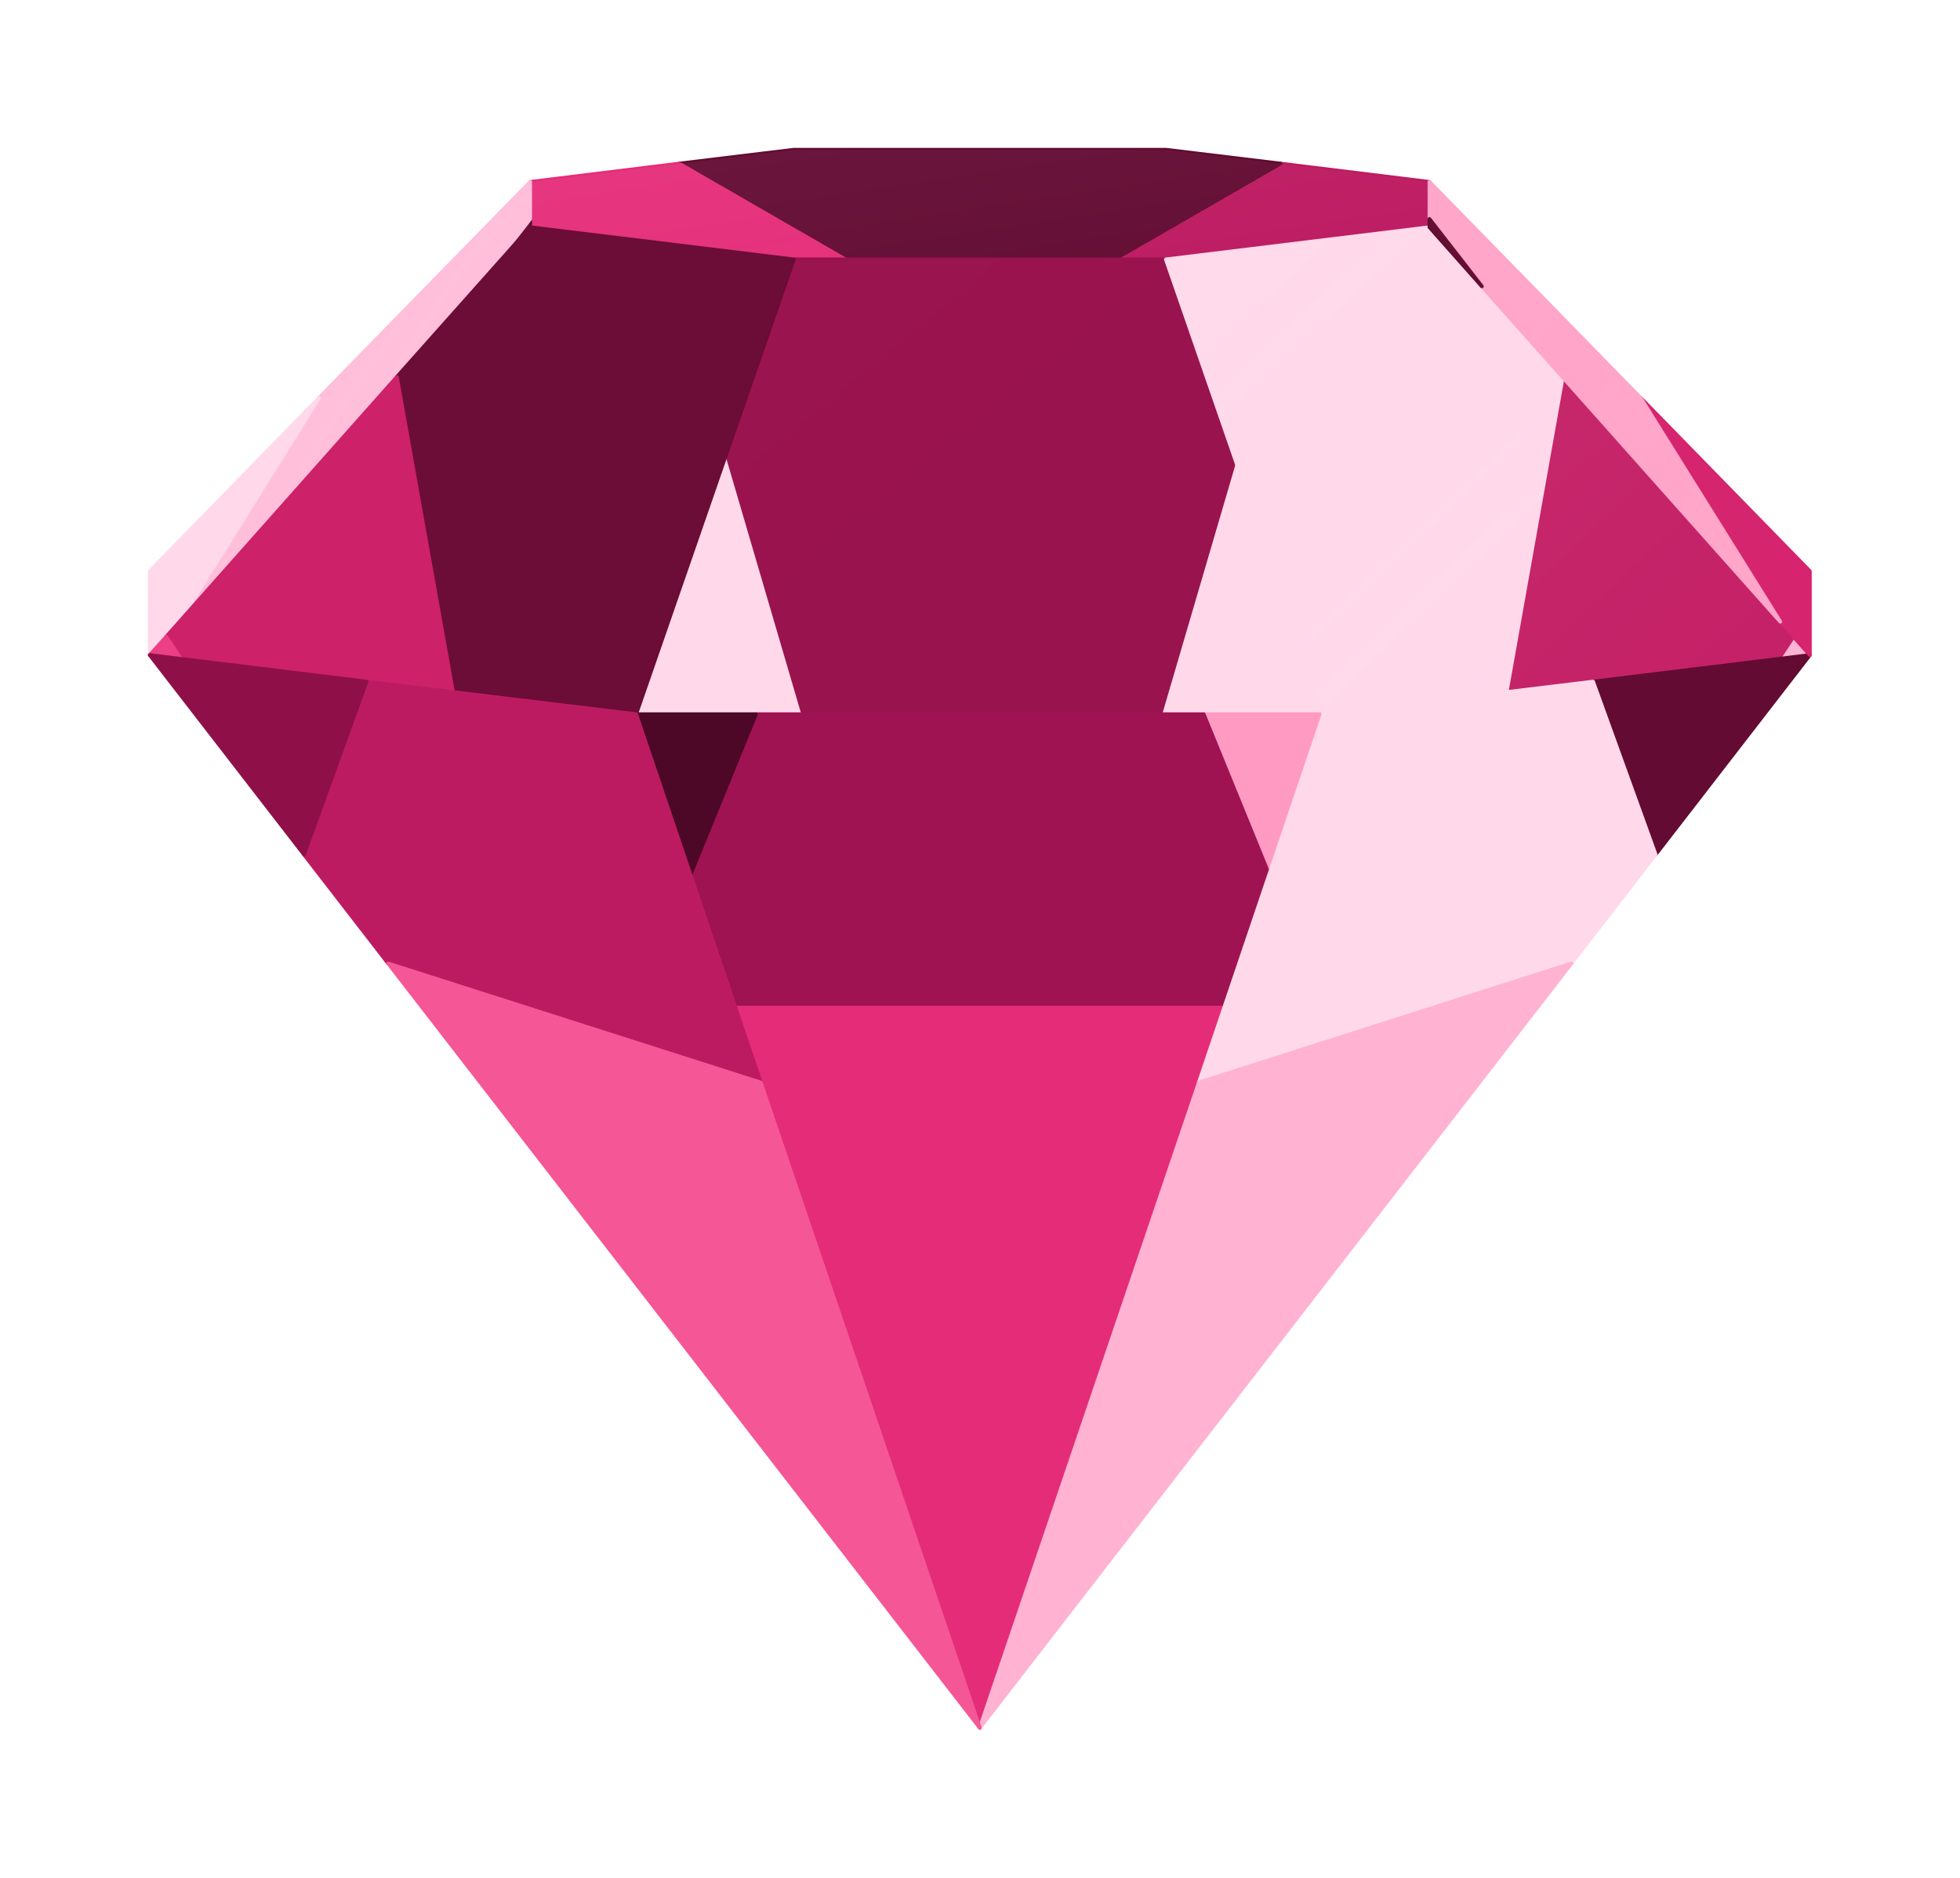
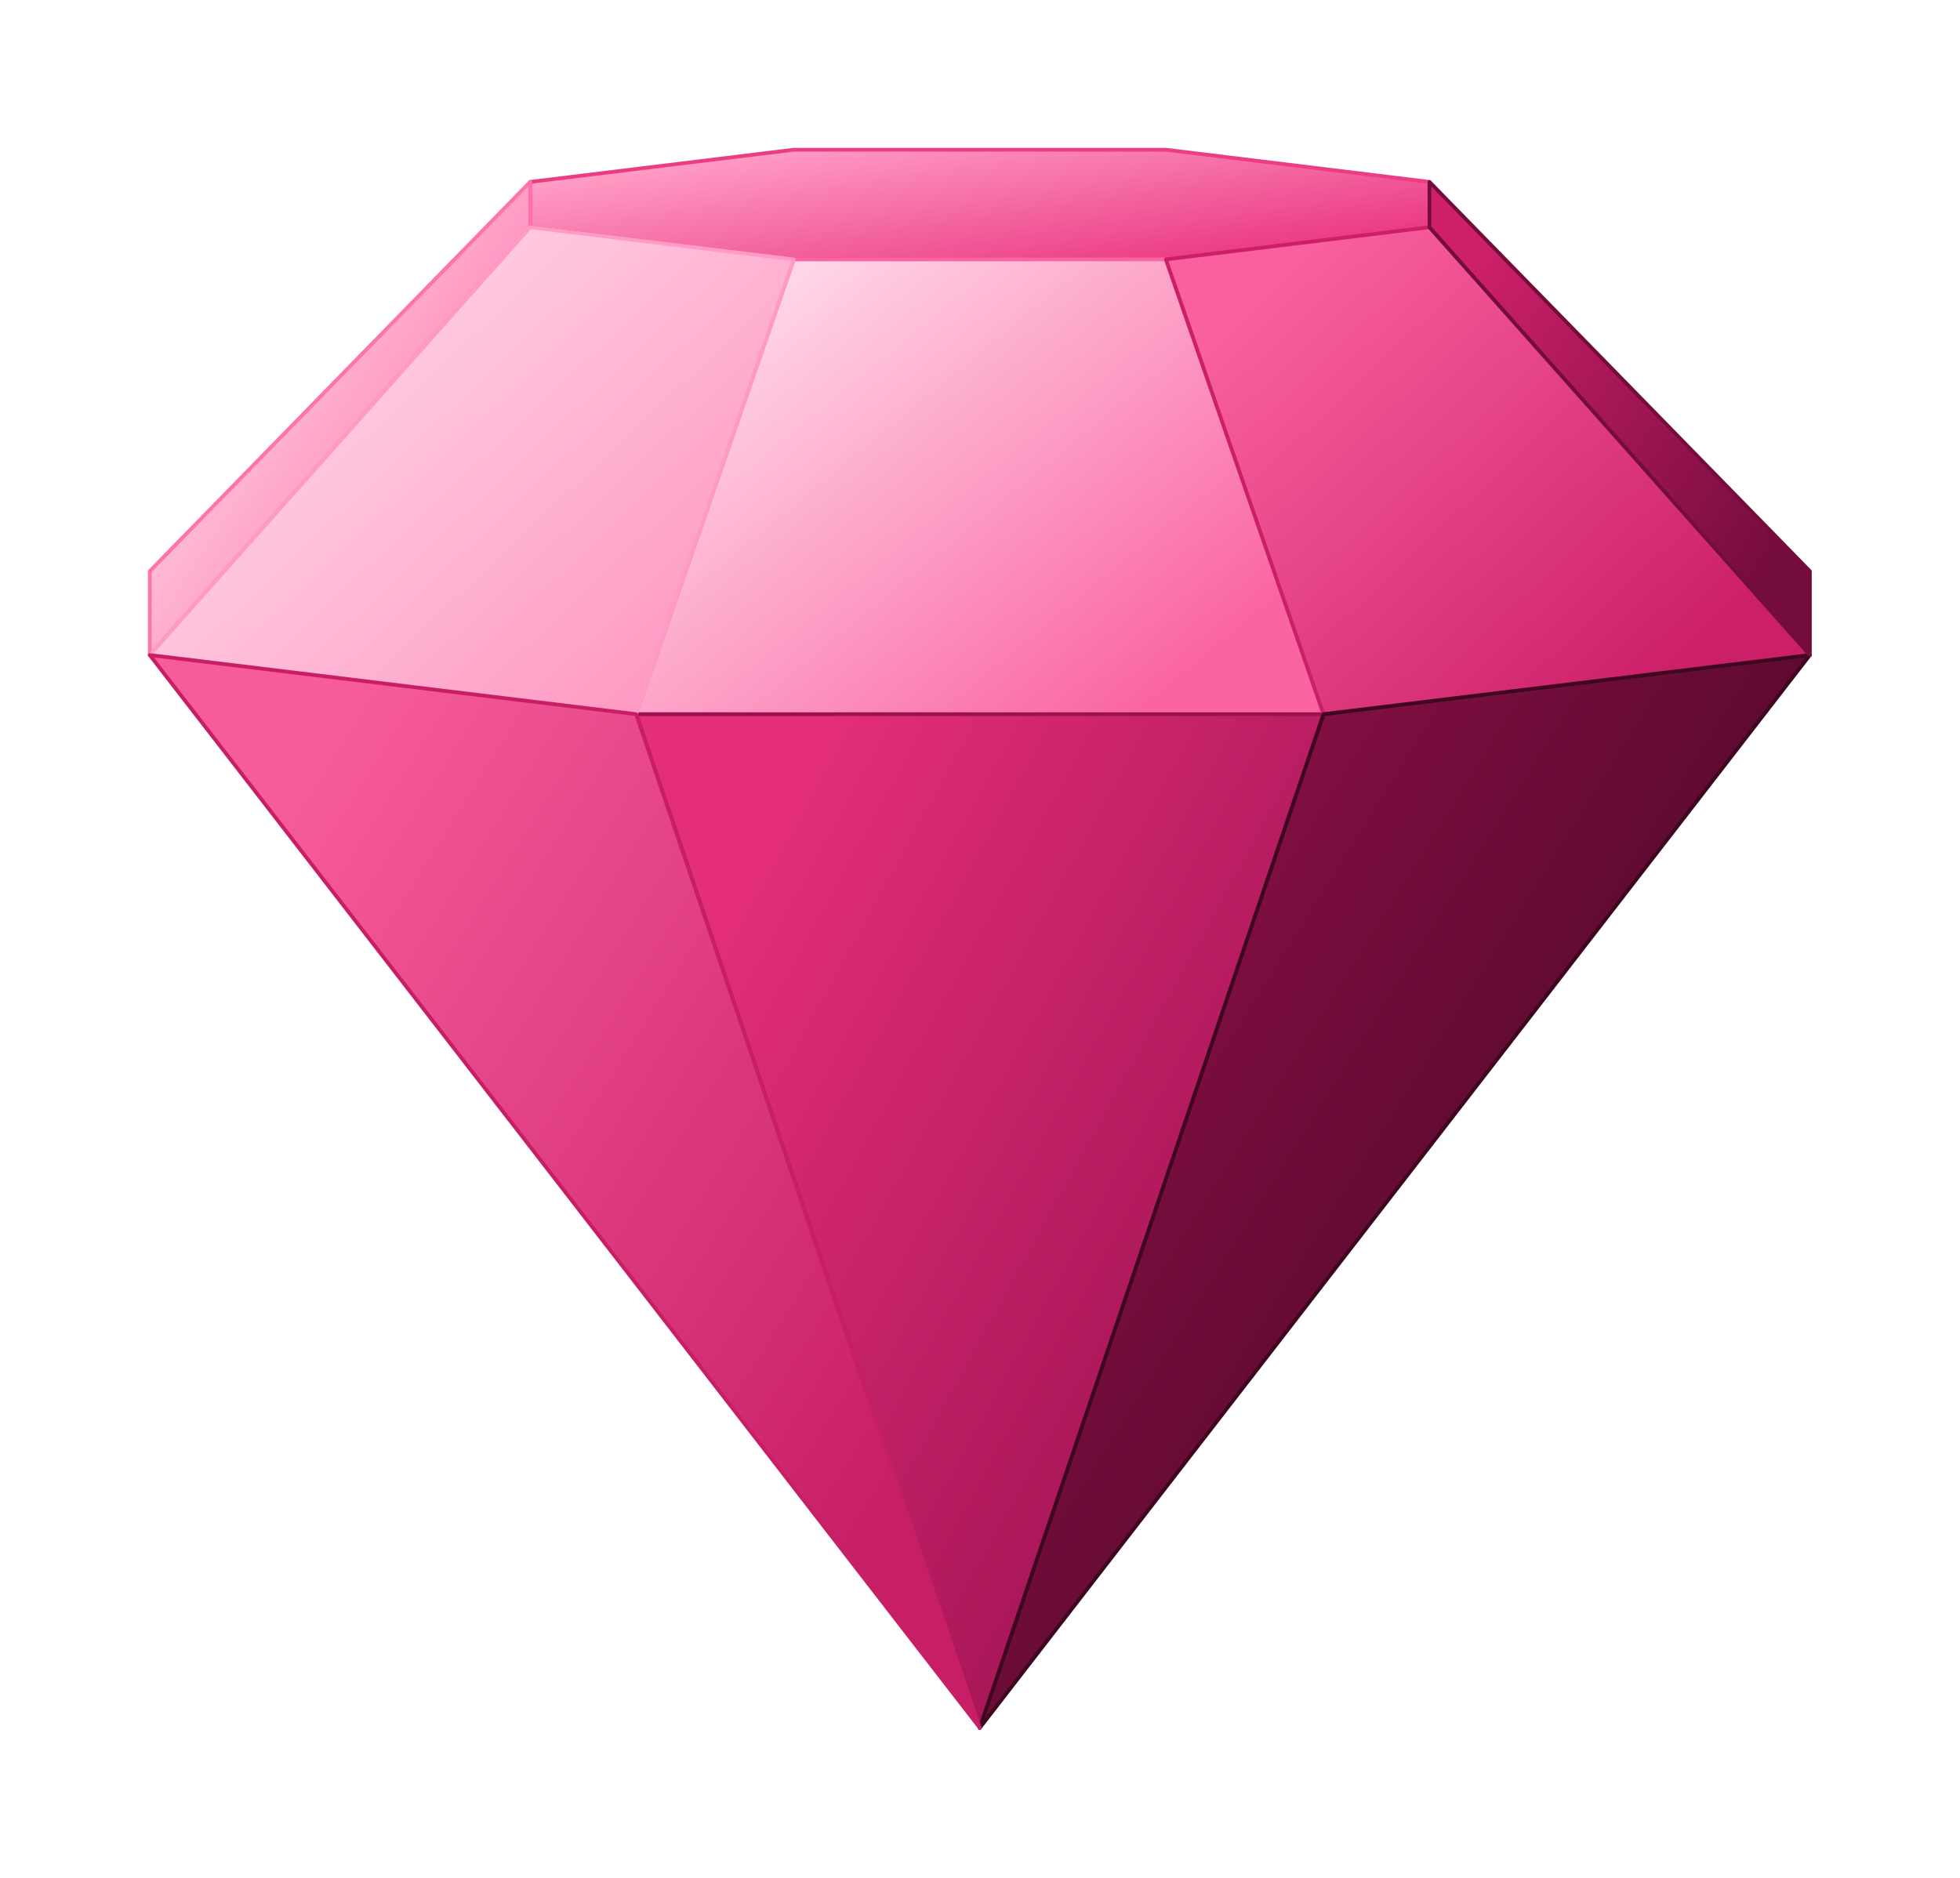
<svg xmlns="http://www.w3.org/2000/svg" viewBox="-261.7 -250.8 523.5 501.6">
  <defs>
-     <style>.gem-p{fill:currentColor;stroke:currentColor;stroke-width:1px;stroke-linejoin:round;vector-effect:non-scaling-stroke}</style>
+     <linearGradient id="gem-g0" x1="0.111" y1="0.186" x2="0.889" y2="0.814">
+       <stop offset="0" stop-color="#ff9cc4" />
+       <stop offset="1" stop-color="#eb3c84" />
+     </linearGradient>
    <path id="gem-f0" stroke-width="1" stroke-linejoin="round" vector-effect="non-scaling-stroke" d="M49.7 -181.5 L120.1 -190.1 L120.1 -202.2 L49.7 -210.8 L-49.7 -210.8 L-120.1 -202.2 L-120.1 -190.1 L-49.7 -181.5 Z" />
+     <linearGradient id="gem-g1" x1="0.111" y1="0.186" x2="0.889" y2="0.814">
+       <stop offset="0" stop-color="#ffd5e8" />
+       <stop offset="1" stop-color="#fa64a0" />
+     </linearGradient>
    <path id="gem-f1" stroke-width="1" stroke-linejoin="round" vector-effect="non-scaling-stroke" d="M-49.7 -181.5 L49.7 -181.5 L91.8 -60 L-91.8 -60 Z" />
+     <linearGradient id="gem-g2" x1="0.111" y1="0.186" x2="0.889" y2="0.814">
+       <stop offset="0" stop-color="#e52e7a" />
+       <stop offset="1" stop-color="#9b1250" />
+     </linearGradient>
    <path id="gem-f2" stroke-width="1" stroke-linejoin="round" vector-effect="non-scaling-stroke" d="M-91.8 -60 L91.8 -60 L0 210.8 Z" />
+     <linearGradient id="gem-g3" x1="0.111" y1="0.186" x2="0.889" y2="0.814">
+       <stop offset="0" stop-color="#f9609d" />
+       <stop offset="1" stop-color="#cb1f68" />
+     </linearGradient>
    <path id="gem-f3" stroke-width="1" stroke-linejoin="round" vector-effect="non-scaling-stroke" d="M49.7 -181.5 L120.1 -190.1 L221.7 -75.8 L91.8 -60 Z" />
+     <linearGradient id="gem-g4" x1="0.111" y1="0.186" x2="0.889" y2="0.814">
+       <stop offset="0" stop-color="#8c1048" />
+       <stop offset="1" stop-color="#3e061f" />
+     </linearGradient>
    <path id="gem-f4" stroke-width="1" stroke-linejoin="round" vector-effect="non-scaling-stroke" d="M91.8 -60 L221.7 -75.8 L0 210.8 Z" />
+     <linearGradient id="gem-g5" x1="0.111" y1="0.186" x2="0.889" y2="0.814">
+       <stop offset="0" stop-color="#cd2069" />
+       <stop offset="1" stop-color="#750d3c" />
+     </linearGradient>
    <path id="gem-f5" stroke-width="1" stroke-linejoin="round" vector-effect="non-scaling-stroke" d="M120.1 -190.1 L120.1 -202.2 L221.7 -98.2 L221.7 -75.8 Z" />
+     <linearGradient id="gem-g13" x1="0.111" y1="0.186" x2="0.889" y2="0.814">
+       <stop offset="0" stop-color="#ffd9ea" />
+       <stop offset="1" stop-color="#ff73ab" />
+     </linearGradient>
    <path id="gem-f13" stroke-width="1" stroke-linejoin="round" vector-effect="non-scaling-stroke" d="M-120.1 -202.2 L-120.1 -190.1 L-221.7 -75.8 L-221.7 -98.2 Z" />
+     <linearGradient id="gem-g15" x1="0.111" y1="0.186" x2="0.889" y2="0.814">
+       <stop offset="0" stop-color="#ffd9ea" />
+       <stop offset="1" stop-color="#ff9ac3" />
+     </linearGradient>
    <path id="gem-f15" stroke-width="1" stroke-linejoin="round" vector-effect="non-scaling-stroke" d="M-120.1 -190.1 L-49.7 -181.5 L-91.8 -60 L-221.7 -75.8 Z" />
+     <linearGradient id="gem-g16" x1="0.111" y1="0.186" x2="0.889" y2="0.814">
+       <stop offset="0" stop-color="#f75c9a" />
+       <stop offset="1" stop-color="#c71e66" />
+     </linearGradient>
    <path id="gem-f16" stroke-width="1" stroke-linejoin="round" vector-effect="non-scaling-stroke" d="M-221.7 -75.8 L-91.8 -60 L0 210.8 Z" />
-     <linearGradient id="gem-gloss" x1="0.111" y1="0.186" x2="0.889" y2="0.814">
-       <stop offset="0" stop-color="#ffd9ea" />
-       <stop offset="1" stop-color="#ffd9ea" stop-opacity="0.35" />
-     </linearGradient>
  </defs>
-   <path class="gem-p" color="#bd1b61" d="M49.7 -181.5 120.1 -190.1 120.1 -202.2 80.3 -207.1 35.9 -181.5Z" />
-   <path class="gem-p" color="#620b32" d="M35.9 -181.5 80.3 -207.1 49.7 -210.8 -49.7 -210.8 -80.3 -207.1 -35.9 -181.5Z" />
-   <path class="gem-p" color="#e52d79" d="M-49.7 -181.5 -35.9 -181.5 -80.3 -207.1 -120.1 -202.2 -120.1 -190.1Z" />
-   <use href="#gem-f0" fill="url(#gem-gloss)" fill-opacity="0.052" />
+   <use href="#gem-f0" fill="url(#gem-g0)" stroke="url(#gem-g0)" />
  <use href="#gem-f0" fill="#ffd9ea" stroke="#ffd9ea" opacity="0">
    <animate attributeName="opacity" dur="4.4s" repeatCount="indefinite" additive="sum" calcMode="spline" keyTimes="0;0.077;0.143;0.208;1" keySplines="0 0 1 1;0.45 0 0.55 1;0.45 0 0.55 1;0 0 1 1" values="0;0;0.55;0;0" />
  </use>
-   <path class="gem-p" color="#ffd9ea" d="M91.8 -60 68.2 -128.2 48.2 -60Z" />
-   <path class="gem-p" color="#99124e" d="M48.2 -60 68.2 -128.2 49.7 -181.5 -49.7 -181.5 -68.2 -128.2 -48.2 -60Z" />
-   <path class="gem-p" color="#ffd9ea" d="M-91.8 -60 -48.2 -60 -68.2 -128.2Z" />
-   <use href="#gem-f1" fill="url(#gem-gloss)" fill-opacity="0.008" />
+   <use href="#gem-f1" fill="url(#gem-g1)" stroke="url(#gem-g1)" />
  <use href="#gem-f1" fill="#ffd9ea" stroke="#ffd9ea" opacity="0">
    <animate attributeName="opacity" dur="4.4s" repeatCount="indefinite" additive="sum" calcMode="spline" keyTimes="0;0.088;0.154;0.22;1" keySplines="0 0 1 1;0.45 0 0.55 1;0.45 0 0.55 1;0 0 1 1" values="0;0;0.55;0;0" />
  </use>
-   <path class="gem-p" color="#ff9ac3" d="M91.8 -60 59.8 -60 77.3 -17.1Z" />
-   <path class="gem-p" color="#9f1352" d="M77.3 -17.1 59.8 -60 -59.8 -60 -77.3 -17.1 -65.3 18.4 65.3 18.4Z" />
-   <path class="gem-p" color="#e42c78" d="M0 210.8 65.3 18.4 -65.3 18.4 0 210.8 0 210.8Z" />
-   <path class="gem-p" color="#4d0827" d="M-77.3 -17.1 -59.8 -60 -91.8 -60Z" />
+   <use href="#gem-f2" fill="url(#gem-g2)" stroke="url(#gem-g2)" />
  <use href="#gem-f2" fill="#ffd9ea" stroke="#ffd9ea" opacity="0">
    <animate attributeName="opacity" dur="4.4s" repeatCount="indefinite" additive="sum" calcMode="spline" keyTimes="0;0.111;0.177;0.242;1" keySplines="0 0 1 1;0.45 0 0.55 1;0.45 0 0.55 1;0 0 1 1" values="0;0;0.55;0;0" />
  </use>
-   <path class="gem-p" color="#ffb3d2" d="M221.7 -75.8 221.7 -75.8 221.7 -75.8 217.3 -80.7 213.4 -74.8Z" />
-   <path class="gem-p" color="#c31d64" d="M213.4 -74.8 217.3 -80.7 155.7 -150.1 140.7 -65.9Z" />
-   <path class="gem-p" color="#ffd9ea" d="M91.8 -60 140.7 -65.9 155.7 -150.1 120.1 -190.1 49.7 -181.5Z" />
-   <use href="#gem-f3" fill="url(#gem-gloss)" fill-opacity="0.072" />
+   <use href="#gem-f3" fill="url(#gem-g3)" stroke="url(#gem-g3)" />
  <use href="#gem-f3" fill="#ffd9ea" stroke="#ffd9ea" opacity="0">
    <animate attributeName="opacity" dur="4.4s" repeatCount="indefinite" additive="sum" calcMode="spline" keyTimes="0;0.138;0.203;0.269;1" keySplines="0 0 1 1;0.45 0 0.55 1;0.45 0 0.55 1;0 0 1 1" values="0;0;0.55;0;0" />
  </use>
-   <path class="gem-p" color="#640b33" d="M221.7 -75.8 163.8 -68.7 180.5 -22.5Z" />
-   <path class="gem-p" color="#ffd9ea" d="M180.5 -22.5 163.8 -68.7 91.8 -60 58.5 38.4 158 6.6Z" />
-   <path class="gem-p" color="#ffb2d1" d="M158 6.6 58.5 38.4 0 210.8 0 210.8Z" />
+   <use href="#gem-f4" fill="url(#gem-g4)" stroke="url(#gem-g4)" />
  <use href="#gem-f4" fill="#ffd9ea" stroke="#ffd9ea" opacity="0">
    <animate attributeName="opacity" dur="4.4s" repeatCount="indefinite" additive="sum" calcMode="spline" keyTimes="0;0.154;0.219;0.285;1" keySplines="0 0 1 1;0.45 0 0.55 1;0.45 0 0.55 1;0 0 1 1" values="0;0;0.55;0;0" />
  </use>
-   <path class="gem-p" color="#d6236e" d="M221.7 -75.8 221.7 -98.2 221.7 -98.2 221.7 -98.2 176.5 -144.5 213.8 -84.7Z" />
-   <path class="gem-p" color="#ffa5c9" d="M213.8 -84.7 176.5 -144.5 120.1 -202.2 120.1 -192.3 134.1 -174.3Z" />
-   <path class="gem-p" color="#620b32" d="M134.1 -174.3 120.1 -192.3 120.1 -190.1Z" />
-   <use href="#gem-f5" fill="url(#gem-gloss)" fill-opacity="0.019" />
+   <use href="#gem-f5" fill="url(#gem-g5)" stroke="url(#gem-g5)" />
  <use href="#gem-f5" fill="#ffd9ea" stroke="#ffd9ea" opacity="0">
    <animate attributeName="opacity" dur="4.4s" repeatCount="indefinite" additive="sum" calcMode="spline" keyTimes="0;0.156;0.222;0.287;1" keySplines="0 0 1 1;0.45 0 0.55 1;0.45 0 0.55 1;0 0 1 1" values="0;0;0.55;0;0" />
  </use>
-   <path class="gem-p" color="#59092d" d="M-120.1 -190.1 -120.1 -192.3 -134.1 -174.3Z" />
-   <path class="gem-p" color="#ffbdd9" d="M-134.1 -174.3 -120.1 -192.3 -120.1 -202.2 -176.5 -144.5 -213.8 -84.7Z" />
-   <path class="gem-p" color="#ffd9ea" d="M-221.7 -75.8 -213.8 -84.7 -176.5 -144.5 -221.7 -98.2 -221.7 -98.2 -221.7 -98.2Z" />
-   <use href="#gem-f13" fill="url(#gem-gloss)" fill-opacity="0.112" />
+   <use href="#gem-f13" fill="url(#gem-g13)" stroke="url(#gem-g13)" />
  <use href="#gem-f13" fill="#ffd9ea" stroke="#ffd9ea" opacity="0">
    <animate attributeName="opacity" dur="4.4s" repeatCount="indefinite" additive="sum" calcMode="spline" keyTimes="0;0.015;0.08;0.145;1" keySplines="0 0 1 1;0.45 0 0.55 1;0.45 0 0.55 1;0 0 1 1" values="0;0;0.55;0;0" />
  </use>
-   <path class="gem-p" color="#6b0c36" d="M-91.8 -60 -49.7 -181.5 -120.1 -190.1 -155.7 -150.1 -140.7 -65.9Z" />
-   <path class="gem-p" color="#cd2069" d="M-140.7 -65.9 -155.7 -150.1 -217.3 -80.7 -213.4 -74.8Z" />
-   <path class="gem-p" color="#ec3e85" d="M-213.4 -74.8 -217.3 -80.7 -221.7 -75.8 -221.7 -75.8Z" />
-   <use href="#gem-f15" fill="url(#gem-gloss)" fill-opacity="0.008" />
+   <use href="#gem-f15" fill="url(#gem-g15)" stroke="url(#gem-g15)" />
  <use href="#gem-f15" fill="#ffd9ea" stroke="#ffd9ea" opacity="0">
    <animate attributeName="opacity" dur="4.4s" repeatCount="indefinite" additive="sum" calcMode="spline" keyTimes="0;0.037;0.103;0.169;1" keySplines="0 0 1 1;0.45 0 0.55 1;0.45 0 0.55 1;0 0 1 1" values="0;0;0.55;0;0" />
  </use>
-   <path class="gem-p" color="#bd1b61" d="M-91.8 -60 -163.8 -68.7 -180.5 -22.5 -158 6.6 -58.5 38.4Z" />
-   <path class="gem-p" color="#f55696" d="M0 210.8 0 210.8 -58.5 38.4 -158 6.6Z" />
-   <path class="gem-p" color="#8f1049" d="M-180.5 -22.5 -163.8 -68.7 -221.7 -75.8Z" />
+   <use href="#gem-f16" fill="url(#gem-g16)" stroke="url(#gem-g16)" />
  <use href="#gem-f16" fill="#ffd9ea" stroke="#ffd9ea" opacity="0">
    <animate attributeName="opacity" dur="4.4s" repeatCount="indefinite" additive="sum" calcMode="spline" keyTimes="0;0.067;0.133;0.198;1" keySplines="0 0 1 1;0.45 0 0.55 1;0.45 0 0.55 1;0 0 1 1" values="0;0;0.55;0;0" />
  </use>
</svg>
